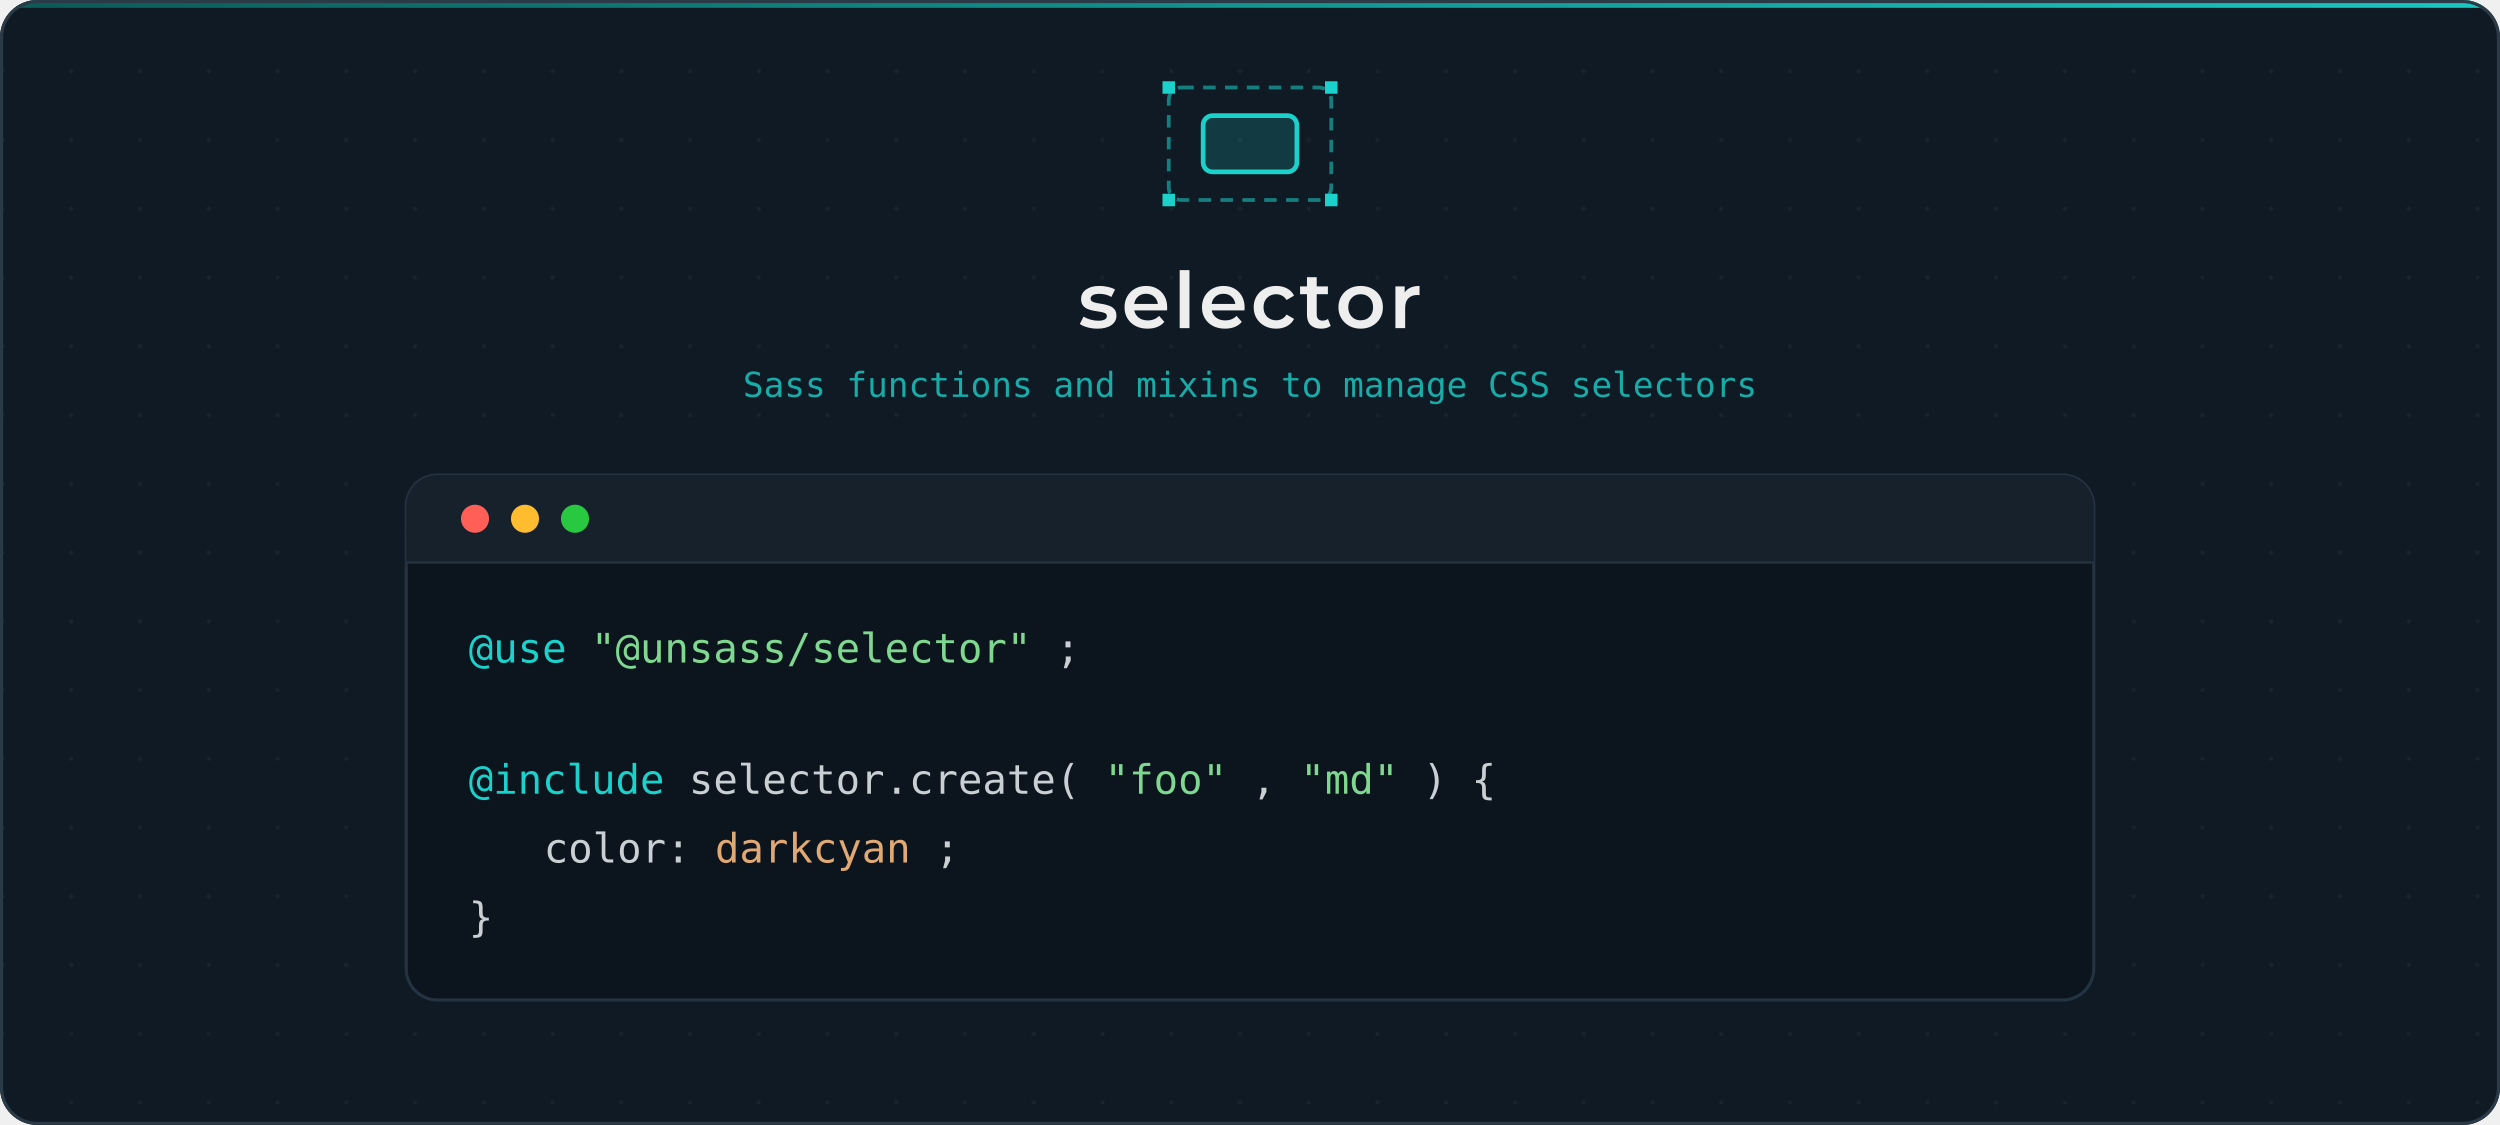
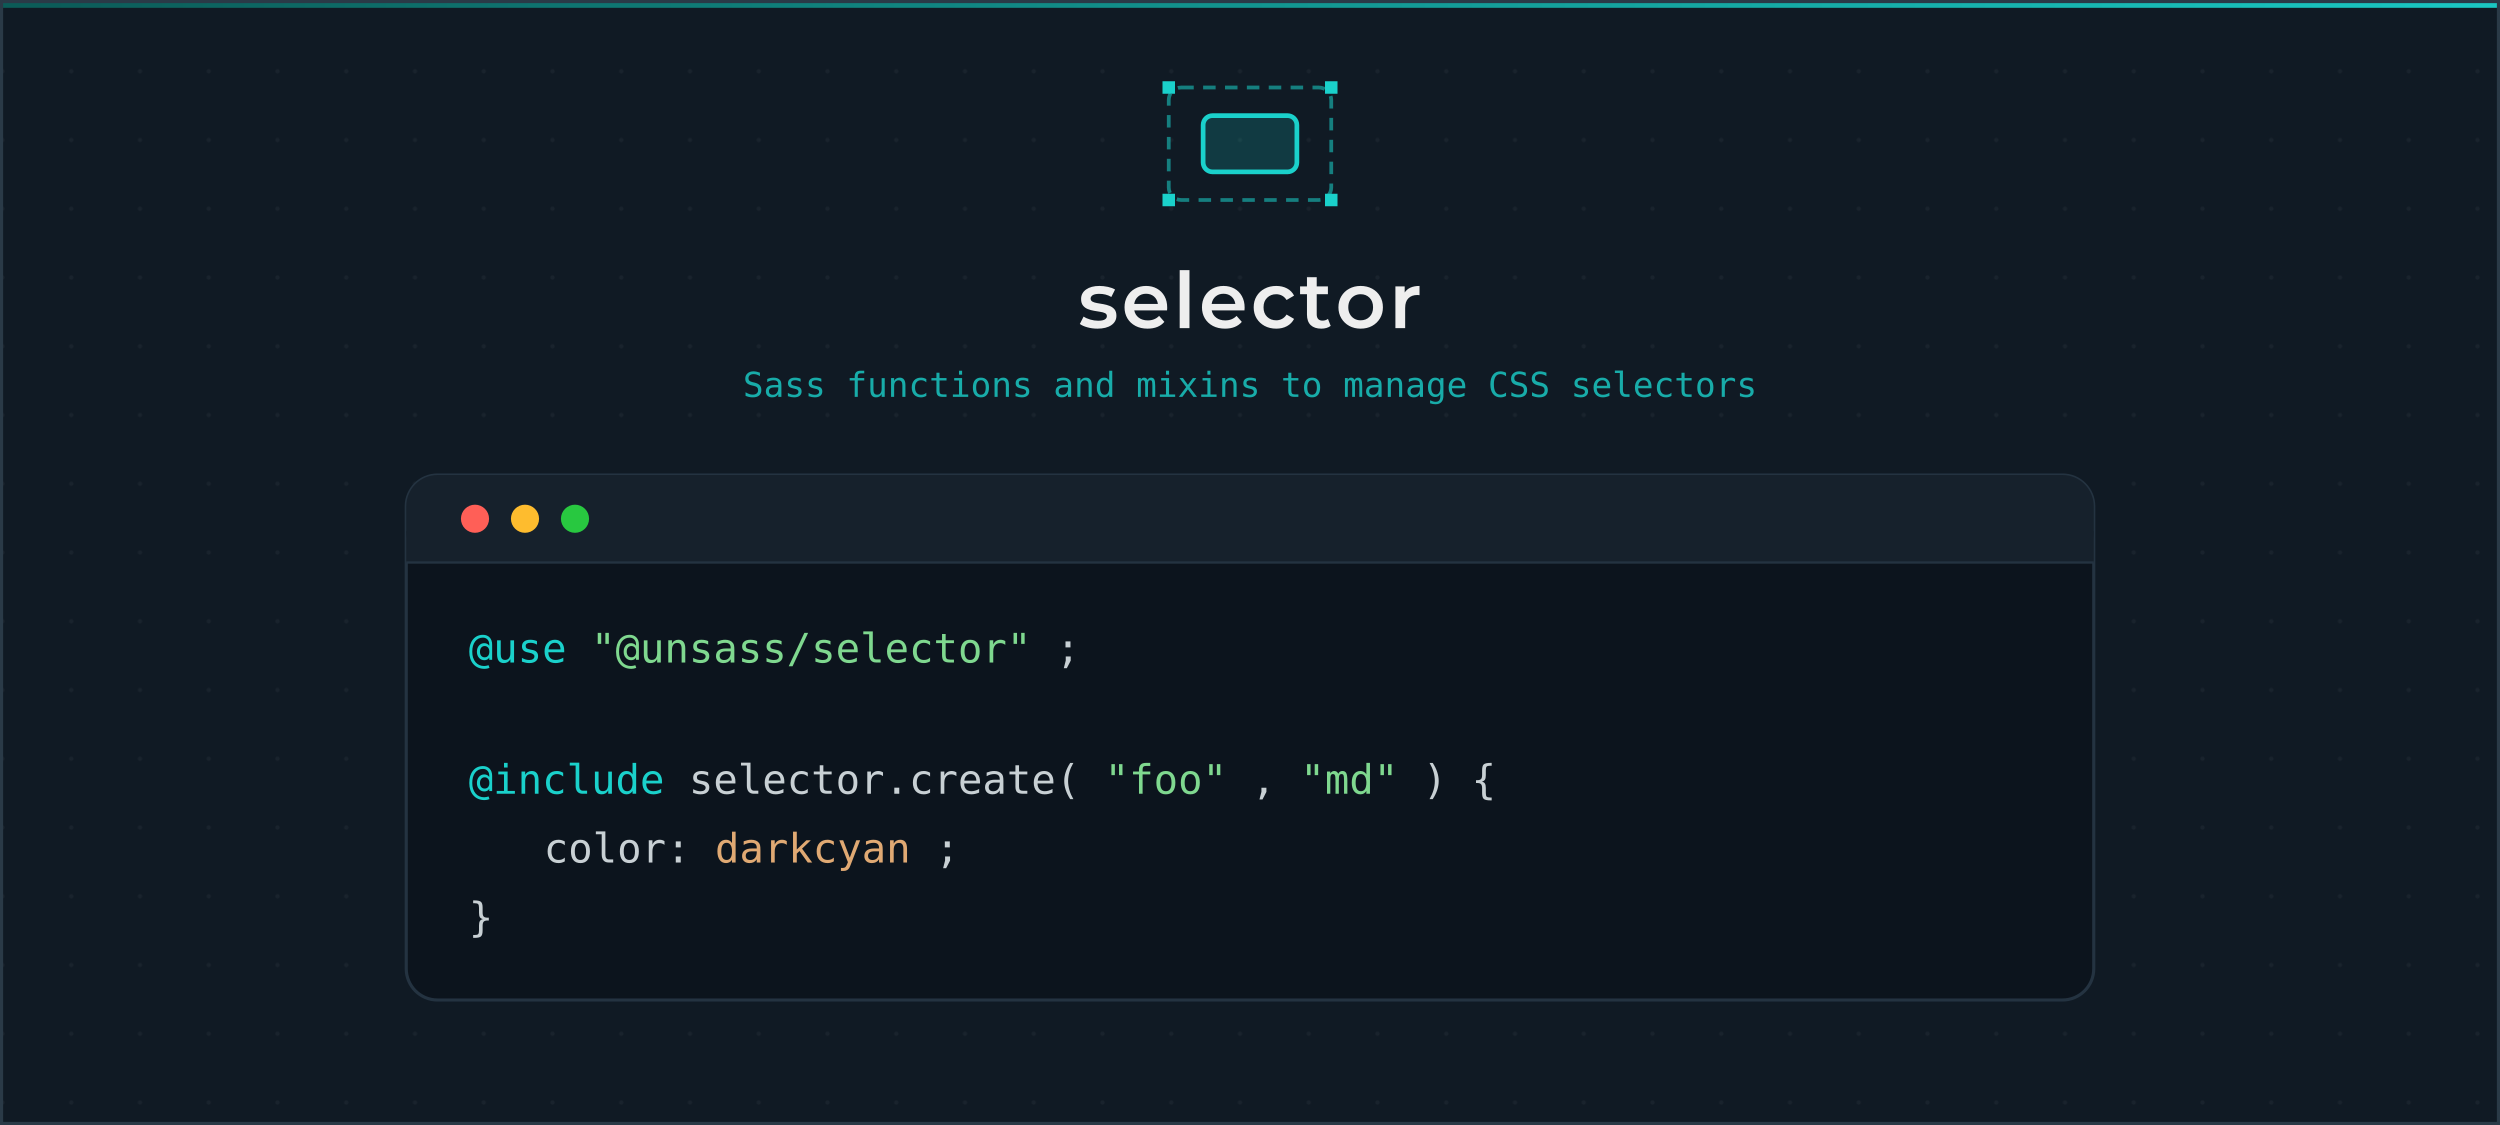
<svg xmlns="http://www.w3.org/2000/svg" viewBox="0 0 800 360" width="100%" style="display:block">
  <defs>
    <pattern id="dots" width="22" height="22" patternUnits="userSpaceOnUse">
      <circle cx="0.8" cy="0.8" r="0.7" fill="#fff" opacity="0.04" />
    </pattern>
    <linearGradient id="bar" x1="0" y1="0" x2="1" y2="0">
      <stop offset="0" stop-color="#0b5d58" />
      <stop offset="0.5" stop-color="#129b95" />
      <stop offset="1" stop-color="#1ad1cb" />
    </linearGradient>
    <linearGradient id="g" x1="0" y1="0" x2="1" y2="1">
      <stop offset="0" stop-color="#0b5d58" />
      <stop offset="0.5" stop-color="#129b95" />
      <stop offset="1" stop-color="#1ad1cb" />
    </linearGradient>
    <clipPath id="frame">
-       <rect width="800" height="360" rx="12" />
+       <rect width="800" height="360" />
    </clipPath>
  </defs>
  <g clip-path="url(#frame)">
    <rect width="800" height="360" fill="#101a24" />
    <rect width="800" height="360" fill="url(#dots)" />
    <rect width="800" height="2.5" fill="url(#bar)" opacity="0.95" />
    <g transform="translate(400, 46)">
      <rect x="-26" y="-18" width="52" height="36" rx="4" fill="none" stroke="#1ad1cb" stroke-width="1.2" stroke-dasharray="4 3" opacity="0.55" />
      <rect x="-15" y="-9" width="30" height="18" rx="3" fill="#1ad1cb" fill-opacity="0.18" stroke="#1ad1cb" stroke-width="1.5" />
      <g fill="#1ad1cb">
        <rect x="-28" y="-20" width="4" height="4" />
        <rect x="24" y="-20" width="4" height="4" />
        <rect x="-28" y="16" width="4" height="4" />
        <rect x="24" y="16" width="4" height="4" />
      </g>
    </g>
    <path fill="#eeeeee" d="M351.20 105.17Q349.52 105.17 347.99 104.75Q346.45 104.33 345.55 103.67L346.75 101.30Q347.63 101.90 348.89 102.26Q350.15 102.63 351.40 102.63Q352.90 102.63 353.55 102.22Q354.20 101.83 354.20 101.15Q354.20 100.50 353.60 100.21Q353 99.92 352.06 99.78Q351.13 99.63 350.07 99.45Q349.02 99.28 348.09 98.90Q347.15 98.53 346.55 97.76Q345.95 97 345.95 95.67Q345.95 93.78 347.54 92.64Q349.13 91.50 351.82 91.50Q353.15 91.50 354.54 91.80Q355.92 92.10 356.82 92.65L355.63 95.03Q354.67 94.47 353.71 94.25Q352.75 94.03 351.80 94.03Q350.38 94.03 349.69 94.45Q349 94.88 349 95.53Q349 96.20 349.60 96.53Q350.20 96.85 351.14 97Q352.07 97.15 353.13 97.34Q354.17 97.53 355.11 97.90Q356.05 98.28 356.65 99.01Q357.25 99.75 357.25 101.05Q357.25 102.92 355.63 104.05Q354 105.17 351.20 105.17M367.22 105.17Q365 105.17 363.34 104.29Q361.67 103.40 360.76 101.86Q359.85 100.33 359.85 98.33Q359.85 96.33 360.74 94.79Q361.63 93.25 363.19 92.38Q364.75 91.50 366.75 91.50Q368.70 91.50 370.22 92.35Q371.75 93.20 372.63 94.76Q373.50 96.33 373.50 98.40Q373.50 98.60 373.49 98.85Q373.47 99.10 373.45 99.33L362.97 99.33Q363.25 100.78 364.40 101.65Q365.55 102.53 367.30 102.53Q369.52 102.53 370.92 101.08L372.60 103Q370.75 105.17 367.22 105.17M362.95 97.25L370.52 97.25Q370.32 95.80 369.30 94.90Q368.27 94 366.75 94Q365.22 94 364.20 94.89Q363.17 95.78 362.95 97.25M380.63 105L377.50 105L377.50 86.45L380.63 86.45L380.63 105M392 105.17Q389.78 105.17 388.11 104.29Q386.45 103.40 385.54 101.86Q384.63 100.33 384.63 98.33Q384.63 96.33 385.51 94.79Q386.40 93.25 387.96 92.38Q389.53 91.50 391.53 91.50Q393.48 91.50 395 92.35Q396.53 93.20 397.40 94.76Q398.28 96.33 398.28 98.40Q398.28 98.60 398.26 98.85Q398.25 99.10 398.23 99.33L387.75 99.33Q388.03 100.78 389.18 101.65Q390.32 102.53 392.07 102.53Q394.30 102.53 395.70 101.08L397.38 103Q395.53 105.17 392 105.17M387.73 97.25L395.30 97.25Q395.10 95.80 394.07 94.90Q393.05 94 391.53 94Q390 94 388.98 94.89Q387.95 95.78 387.73 97.25M408.40 105.17Q406.30 105.17 404.66 104.29Q403.03 103.40 402.10 101.86Q401.18 100.33 401.18 98.33Q401.18 96.33 402.10 94.79Q403.03 93.25 404.66 92.38Q406.30 91.50 408.40 91.50Q410.35 91.50 411.84 92.29Q413.33 93.08 414.10 94.60L411.70 96Q411.10 95.05 410.24 94.60Q409.38 94.15 408.38 94.15Q406.65 94.15 405.49 95.28Q404.33 96.40 404.33 98.33Q404.33 100.28 405.49 101.39Q406.65 102.50 408.38 102.50Q409.38 102.50 410.24 102.05Q411.10 101.60 411.70 100.65L414.10 102.05Q413.33 103.55 411.84 104.36Q410.35 105.17 408.40 105.17M422.82 105.17Q420.63 105.17 419.43 104.04Q418.23 102.90 418.23 100.67L418.23 94.15L416.02 94.15L416.02 91.65L418.23 91.65L418.23 88.70L421.35 88.70L421.35 91.65L424.93 91.65L424.93 94.15L421.35 94.15L421.35 100.60Q421.35 101.58 421.82 102.09Q422.30 102.60 423.20 102.60Q424.23 102.60 424.95 102.05L425.82 104.28Q425.25 104.72 424.46 104.95Q423.68 105.17 422.82 105.17M435.40 105.17Q433.35 105.17 431.75 104.29Q430.15 103.40 429.23 101.86Q428.30 100.33 428.30 98.33Q428.30 96.33 429.23 94.79Q430.15 93.25 431.75 92.38Q433.35 91.50 435.40 91.50Q437.48 91.50 439.09 92.38Q440.70 93.25 441.61 94.79Q442.53 96.33 442.53 98.33Q442.53 100.33 441.61 101.86Q440.70 103.40 439.09 104.29Q437.48 105.17 435.40 105.17M435.40 102.50Q437.13 102.50 438.25 101.38Q439.38 100.25 439.38 98.33Q439.38 96.40 438.25 95.28Q437.13 94.15 435.40 94.15Q434.28 94.15 433.39 94.66Q432.50 95.17 431.98 96.11Q431.45 97.05 431.45 98.33Q431.45 99.60 431.98 100.54Q432.50 101.47 433.39 101.99Q434.28 102.50 435.40 102.50M449.65 105L446.53 105L446.53 91.65L449.50 91.65L449.50 93.60Q450.88 91.50 454.25 91.50L454.25 94.47Q454.05 94.45 453.88 94.42Q453.70 94.40 453.53 94.40Q451.75 94.40 450.70 95.44Q449.65 96.47 449.65 98.53L449.65 105Z" />
    <text x="400" y="127" text-anchor="middle" font-family="ui-monospace,Menlo,monospace" font-size="11" fill="#1ad1cb" opacity="0.8">Sass functions and mixins to manage CSS selectors
        </text>
    <rect x="130" y="152" width="540" height="168" rx="10" fill="#0c141d" stroke="#243341" />
    <rect x="130" y="152" width="540" height="28" rx="10" fill="#16212c" />
    <rect x="130" y="170" width="540" height="10" fill="#16212c" />
    <line x1="130" y1="180" x2="670" y2="180" stroke="#243341" stroke-width="0.75" />
    <circle cx="152" cy="166" r="4.5" fill="#ff5f57" />
    <circle cx="168" cy="166" r="4.5" fill="#febc2e" />
    <circle cx="184" cy="166" r="4.5" fill="#28c840" />
    <g font-family="ui-monospace,Menlo,monospace" font-size="13">
      <text x="150" y="212">
        <tspan fill="#1ad1cb">@use</tspan>
        <tspan fill="#7fd88f">"@unsass/selector"</tspan>
        <tspan fill="#c8d0d4">;</tspan>
      </text>
      <text x="150" y="254">
        <tspan fill="#1ad1cb">@include</tspan>
        <tspan fill="#c8d0d4">selector.create(</tspan>
        <tspan fill="#7fd88f">"foo"</tspan>
        <tspan fill="#c8d0d4">,</tspan>
        <tspan fill="#7fd88f">"md"</tspan>
        <tspan fill="#c8d0d4">) {</tspan>
      </text>
      <text x="174" y="276">
        <tspan fill="#c8d0d4">color:</tspan>
        <tspan fill="#e0a973">darkcyan</tspan>
        <tspan fill="#c8d0d4">;</tspan>
      </text>
      <text x="150" y="298">
        <tspan fill="#c8d0d4">}</tspan>
      </text>
    </g>
  </g>
-   <rect x="0.5" y="0.5" width="799" height="359" rx="11.5" fill="none" stroke="#2a3a47" />
+   <rect x="0.5" y="0.5" width="799" height="359" fill="none" stroke="#2a3a47" />
</svg>
